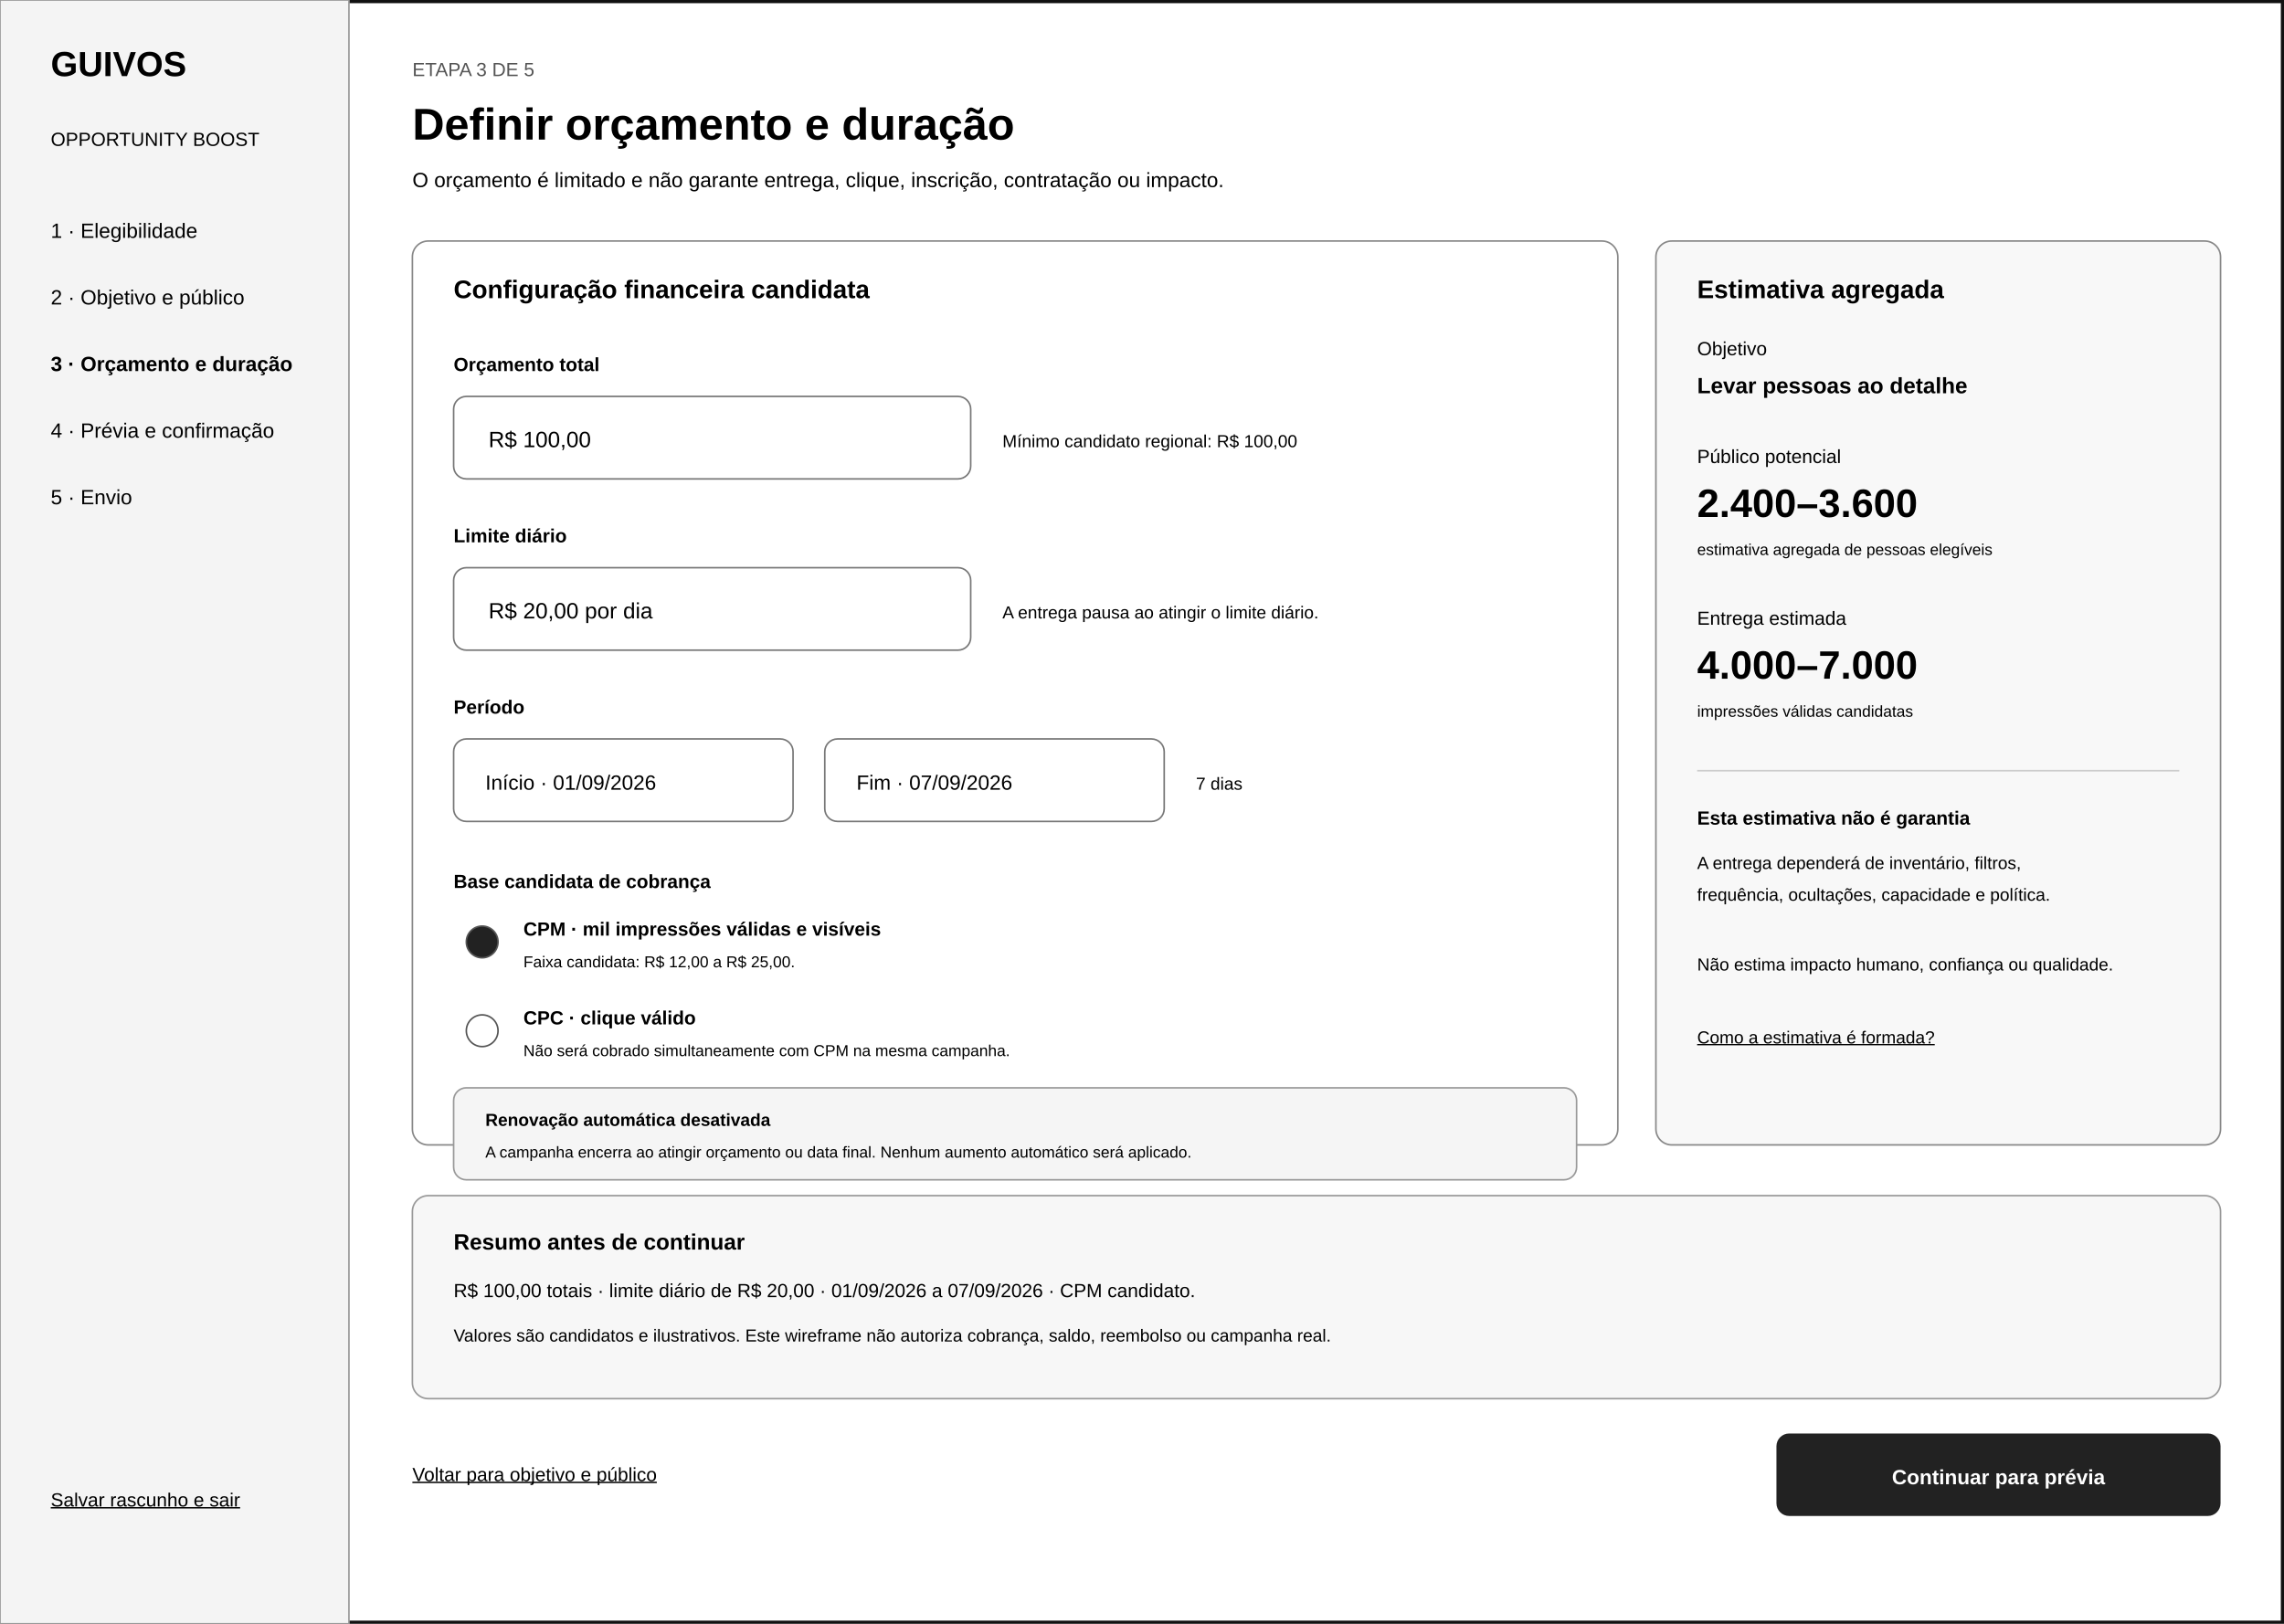
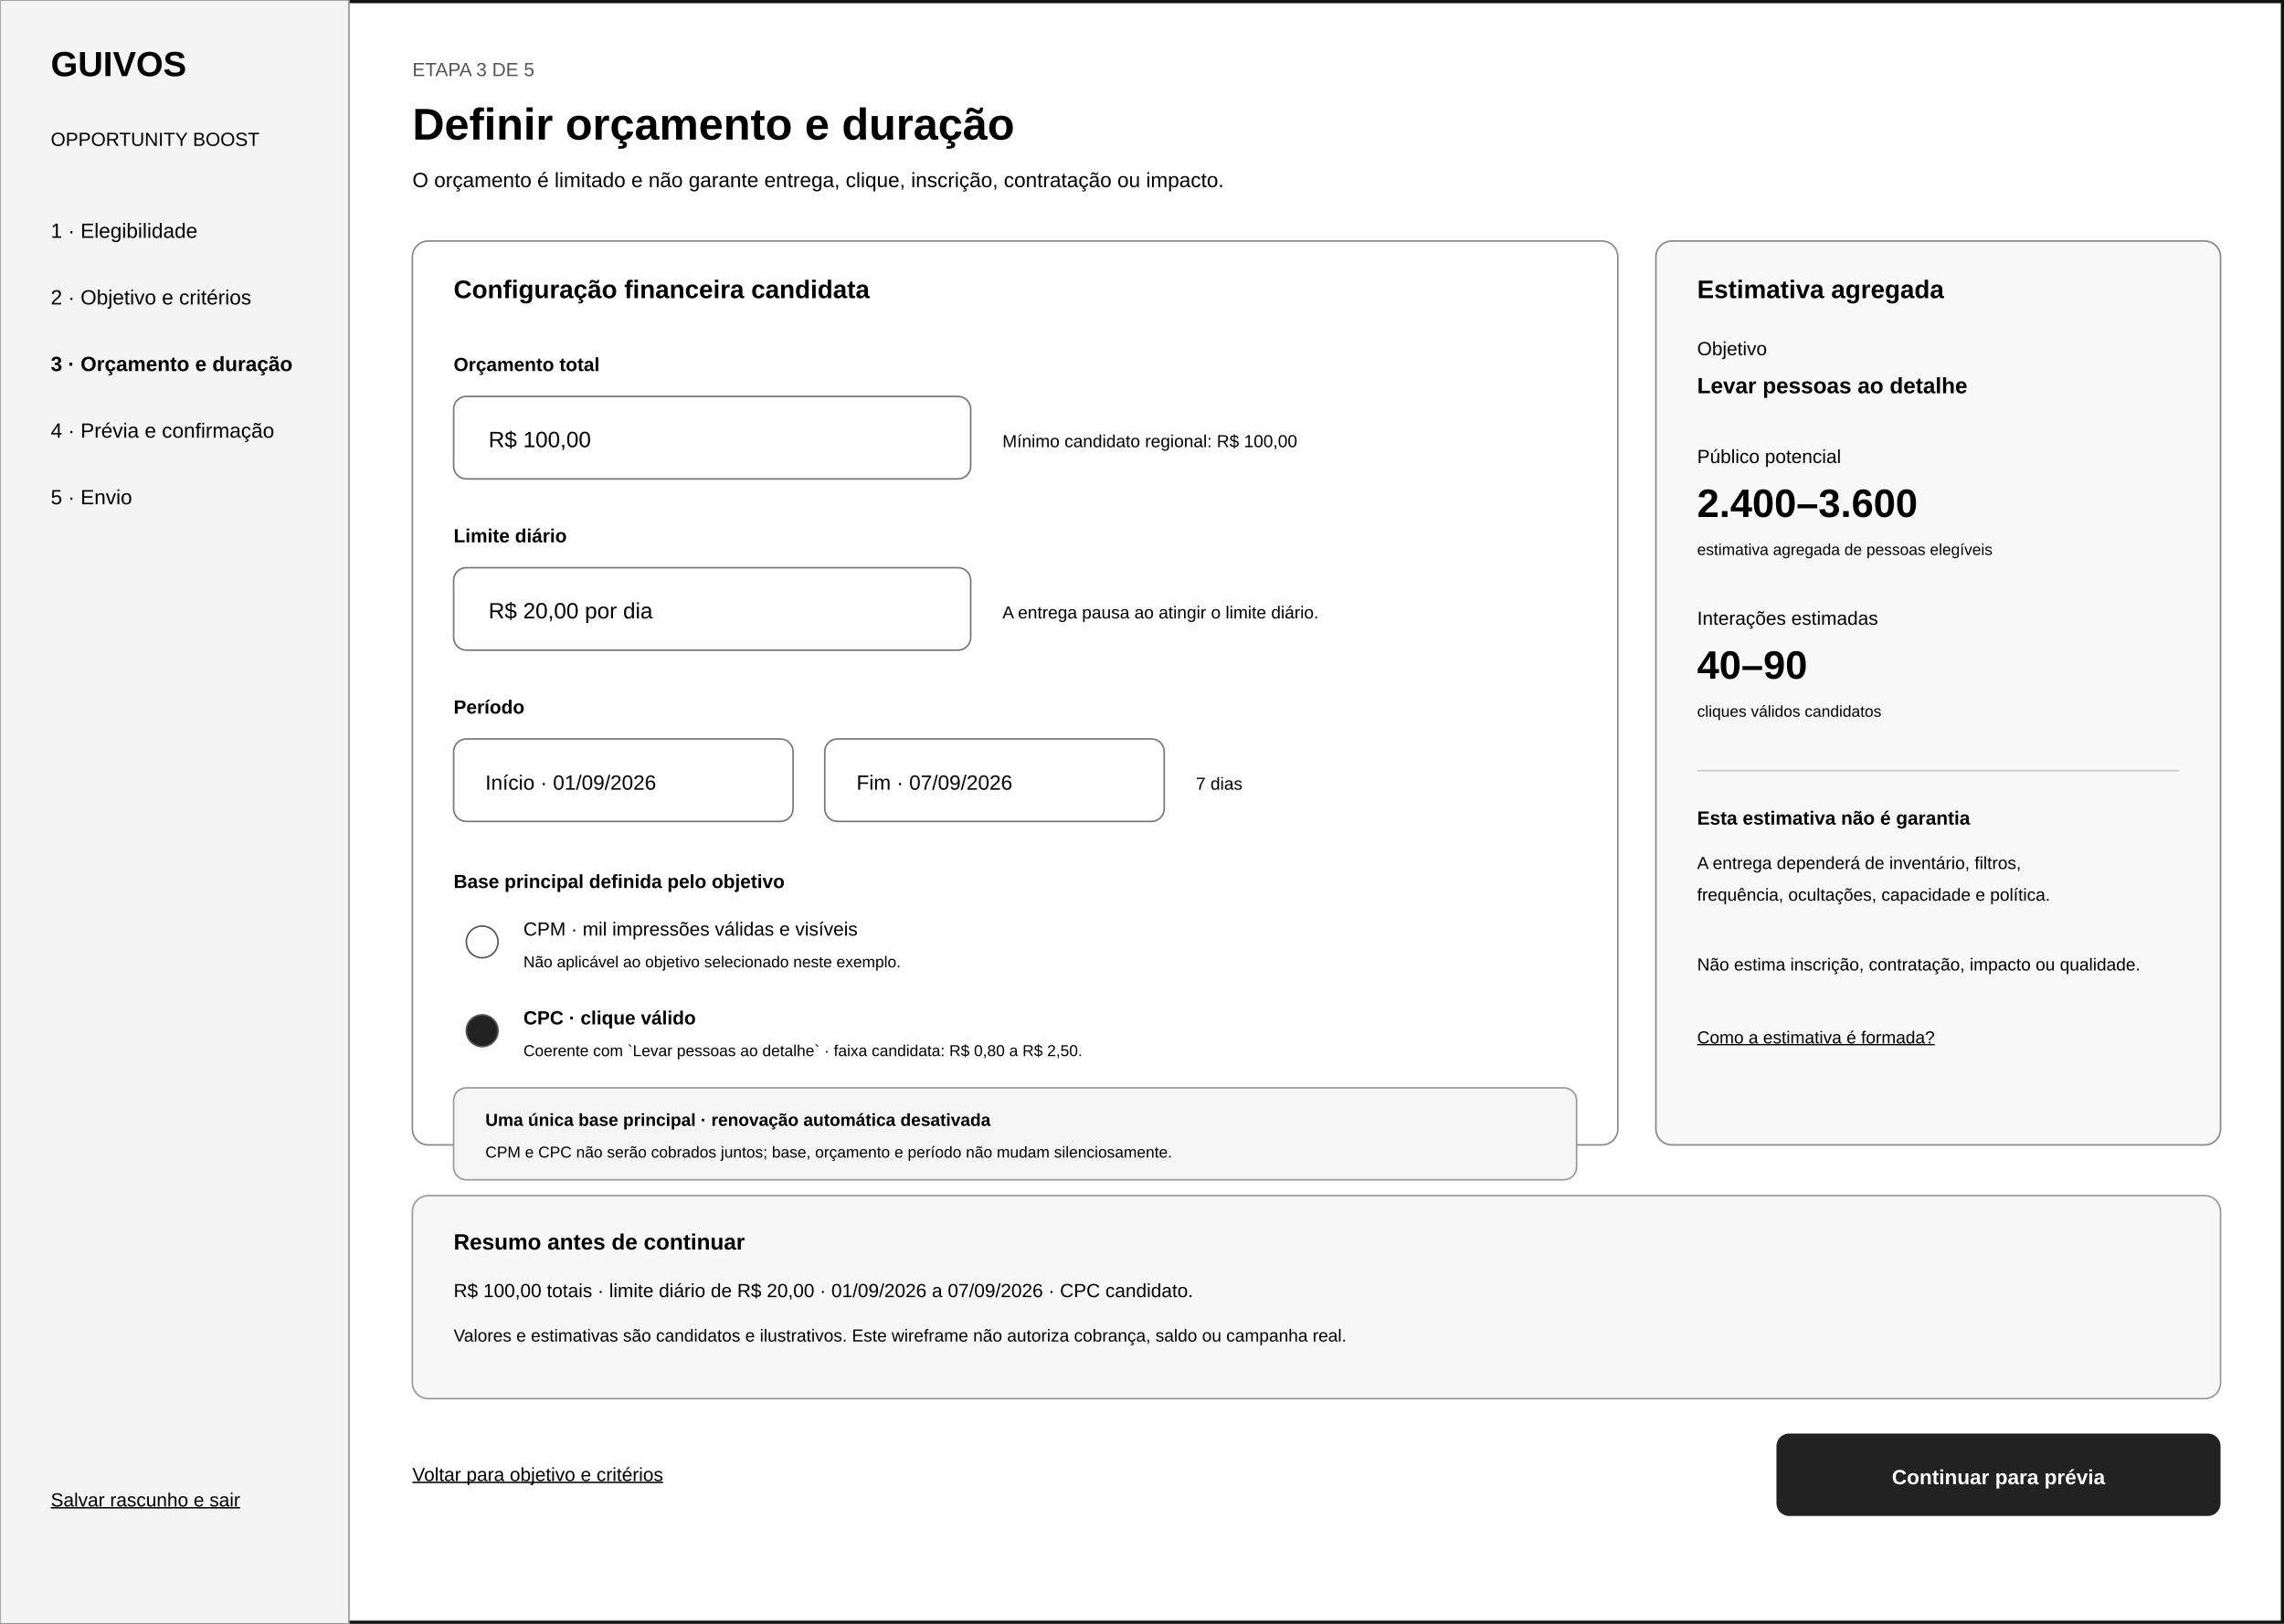
<svg xmlns="http://www.w3.org/2000/svg" width="1440" height="1024" viewBox="0 0 1440 1024" role="img" aria-labelledby="title desc">
  <rect width="1440" height="1024" fill="#ffffff" />
  <rect x="1" y="1" width="1438" height="1022" fill="none" stroke="#111111" stroke-width="2" />
  <rect x="0" y="0" width="220" height="1024" fill="#f4f4f4" stroke="#999999" />
  <text x="32" y="48" font-family="Arial, sans-serif" font-size="22" font-weight="700">GUIVOS</text>
  <text x="32" y="92" font-family="Arial, sans-serif" font-size="12">OPPORTUNITY BOOST</text>
  <text x="32" y="150" font-family="Arial, sans-serif" font-size="13">1 · Elegibilidade</text>
-   <text x="32" y="192" font-family="Arial, sans-serif" font-size="13">2 · Objetivo e público</text>
+   <text x="32" y="192" font-family="Arial, sans-serif" font-size="13">2 · Objetivo e critérios</text>
  <text x="32" y="234" font-family="Arial, sans-serif" font-size="13" font-weight="700">3 · Orçamento e duração</text>
  <text x="32" y="276" font-family="Arial, sans-serif" font-size="13">4 · Prévia e confirmação</text>
  <text x="32" y="318" font-family="Arial, sans-serif" font-size="13">5 · Envio</text>
  <text x="32" y="950" font-family="Arial, sans-serif" font-size="12" text-decoration="underline">Salvar rascunho e sair</text>
  <text x="260" y="48" font-family="Arial, sans-serif" font-size="12" fill="#555555">ETAPA 3 DE 5</text>
  <text x="260" y="88" font-family="Arial, sans-serif" font-size="28" font-weight="700">Definir orçamento e duração</text>
  <text x="260" y="118" font-family="Arial, sans-serif" font-size="13">O orçamento é limitado e não garante entrega, clique, inscrição, contratação ou impacto.</text>
  <rect x="260" y="152" width="760" height="570" rx="10" fill="#ffffff" stroke="#888888" />
  <text x="286" y="188" font-family="Arial, sans-serif" font-size="16" font-weight="700">Configuração financeira candidata</text>
  <text x="286" y="234" font-family="Arial, sans-serif" font-size="12" font-weight="700">Orçamento total</text>
  <rect x="286" y="250" width="326" height="52" rx="8" fill="#ffffff" stroke="#777777" />
  <text x="308" y="282" font-family="Arial, sans-serif" font-size="14">R$ 100,00</text>
  <text x="632" y="282" font-family="Arial, sans-serif" font-size="11">Mínimo candidato regional: R$ 100,00</text>
  <text x="286" y="342" font-family="Arial, sans-serif" font-size="12" font-weight="700">Limite diário</text>
  <rect x="286" y="358" width="326" height="52" rx="8" fill="#ffffff" stroke="#777777" />
  <text x="308" y="390" font-family="Arial, sans-serif" font-size="14">R$ 20,00 por dia</text>
  <text x="632" y="390" font-family="Arial, sans-serif" font-size="11">A entrega pausa ao atingir o limite diário.</text>
  <text x="286" y="450" font-family="Arial, sans-serif" font-size="12" font-weight="700">Período</text>
  <rect x="286" y="466" width="214" height="52" rx="8" fill="#ffffff" stroke="#777777" />
  <text x="306" y="498" font-family="Arial, sans-serif" font-size="13">Início · 01/09/2026</text>
  <rect x="520" y="466" width="214" height="52" rx="8" fill="#ffffff" stroke="#777777" />
  <text x="540" y="498" font-family="Arial, sans-serif" font-size="13">Fim · 07/09/2026</text>
  <text x="754" y="498" font-family="Arial, sans-serif" font-size="11">7 dias</text>
-   <text x="286" y="560" font-family="Arial, sans-serif" font-size="12" font-weight="700">Base candidata de cobrança</text>
-   <circle cx="304" cy="594" r="10" fill="#222222" stroke="#555555" />
-   <text x="330" y="590" font-family="Arial, sans-serif" font-size="12" font-weight="700">CPM · mil impressões válidas e visíveis</text>
-   <text x="330" y="610" font-family="Arial, sans-serif" font-size="10">Faixa candidata: R$ 12,00 a R$ 25,00.</text>
-   <circle cx="304" cy="650" r="10" fill="#ffffff" stroke="#555555" />
+   <text x="286" y="560" font-family="Arial, sans-serif" font-size="12" font-weight="700">Base principal definida pelo objetivo</text>
+   <circle cx="304" cy="594" r="10" fill="#ffffff" stroke="#555555" />
+   <text x="330" y="590" font-family="Arial, sans-serif" font-size="12">CPM · mil impressões válidas e visíveis</text>
+   <text x="330" y="610" font-family="Arial, sans-serif" font-size="10">Não aplicável ao objetivo selecionado neste exemplo.</text>
+   <circle cx="304" cy="650" r="10" fill="#222222" stroke="#555555" />
  <text x="330" y="646" font-family="Arial, sans-serif" font-size="12" font-weight="700">CPC · clique válido</text>
-   <text x="330" y="666" font-family="Arial, sans-serif" font-size="10">Não será cobrado simultaneamente com CPM na mesma campanha.</text>
+   <text x="330" y="666" font-family="Arial, sans-serif" font-size="10">Coerente com `Levar pessoas ao detalhe` · faixa candidata: R$ 0,80 a R$ 2,50.</text>
  <rect x="286" y="686" width="708" height="58" rx="8" fill="#f5f5f5" stroke="#999999" />
-   <text x="306" y="710" font-family="Arial, sans-serif" font-size="11" font-weight="700">Renovação automática desativada</text>
-   <text x="306" y="730" font-family="Arial, sans-serif" font-size="10">A campanha encerra ao atingir orçamento ou data final. Nenhum aumento automático será aplicado.</text>
+   <text x="306" y="710" font-family="Arial, sans-serif" font-size="11" font-weight="700">Uma única base principal · renovação automática desativada</text>
+   <text x="306" y="730" font-family="Arial, sans-serif" font-size="10">CPM e CPC não serão cobrados juntos; base, orçamento e período não mudam silenciosamente.</text>
  <rect x="1044" y="152" width="356" height="570" rx="10" fill="#f8f8f8" stroke="#888888" />
  <text x="1070" y="188" font-family="Arial, sans-serif" font-size="16" font-weight="700">Estimativa agregada</text>
  <text x="1070" y="224" font-family="Arial, sans-serif" font-size="12">Objetivo</text>
  <text x="1070" y="248" font-family="Arial, sans-serif" font-size="14" font-weight="700">Levar pessoas ao detalhe</text>
  <text x="1070" y="292" font-family="Arial, sans-serif" font-size="12">Público potencial</text>
  <text x="1070" y="326" font-family="Arial, sans-serif" font-size="25" font-weight="700">2.400–3.600</text>
  <text x="1070" y="350" font-family="Arial, sans-serif" font-size="10">estimativa agregada de pessoas elegíveis</text>
-   <text x="1070" y="394" font-family="Arial, sans-serif" font-size="12">Entrega estimada</text>
-   <text x="1070" y="428" font-family="Arial, sans-serif" font-size="25" font-weight="700">4.000–7.000</text>
-   <text x="1070" y="452" font-family="Arial, sans-serif" font-size="10">impressões válidas candidatas</text>
+   <text x="1070" y="394" font-family="Arial, sans-serif" font-size="12">Interações estimadas</text>
+   <text x="1070" y="428" font-family="Arial, sans-serif" font-size="25" font-weight="700">40–90</text>
+   <text x="1070" y="452" font-family="Arial, sans-serif" font-size="10">cliques válidos candidatos</text>
  <line x1="1070" y1="486" x2="1374" y2="486" stroke="#cccccc" />
  <text x="1070" y="520" font-family="Arial, sans-serif" font-size="12" font-weight="700">Esta estimativa não é garantia</text>
  <text x="1070" y="548" font-family="Arial, sans-serif" font-size="11">A entrega dependerá de inventário, filtros,</text>
  <text x="1070" y="568" font-family="Arial, sans-serif" font-size="11">frequência, ocultações, capacidade e política.</text>
-   <text x="1070" y="612" font-family="Arial, sans-serif" font-size="11">Não estima impacto humano, confiança ou qualidade.</text>
+   <text x="1070" y="612" font-family="Arial, sans-serif" font-size="11">Não estima inscrição, contratação, impacto ou qualidade.</text>
  <text x="1070" y="658" font-family="Arial, sans-serif" font-size="11" text-decoration="underline">Como a estimativa é formada?</text>
  <rect x="260" y="754" width="1140" height="128" rx="10" fill="#f7f7f7" stroke="#999999" />
  <text x="286" y="788" font-family="Arial, sans-serif" font-size="14" font-weight="700">Resumo antes de continuar</text>
-   <text x="286" y="818" font-family="Arial, sans-serif" font-size="12">R$ 100,00 totais · limite diário de R$ 20,00 · 01/09/2026 a 07/09/2026 · CPM candidato.</text>
-   <text x="286" y="846" font-family="Arial, sans-serif" font-size="11">Valores são candidatos e ilustrativos. Este wireframe não autoriza cobrança, saldo, reembolso ou campanha real.</text>
-   <text x="260" y="934" font-family="Arial, sans-serif" font-size="12" text-decoration="underline">Voltar para objetivo e público</text>
+   <text x="286" y="818" font-family="Arial, sans-serif" font-size="12">R$ 100,00 totais · limite diário de R$ 20,00 · 01/09/2026 a 07/09/2026 · CPC candidato.</text>
+   <text x="286" y="846" font-family="Arial, sans-serif" font-size="11">Valores e estimativas são candidatos e ilustrativos. Este wireframe não autoriza cobrança, saldo ou campanha real.</text>
+   <text x="260" y="934" font-family="Arial, sans-serif" font-size="12" text-decoration="underline">Voltar para objetivo e critérios</text>
  <rect x="1120" y="904" width="280" height="52" rx="8" fill="#222222" />
  <text x="1260" y="936" text-anchor="middle" font-family="Arial, sans-serif" font-size="13" fill="#ffffff" font-weight="700">Continuar para prévia</text>
</svg>
